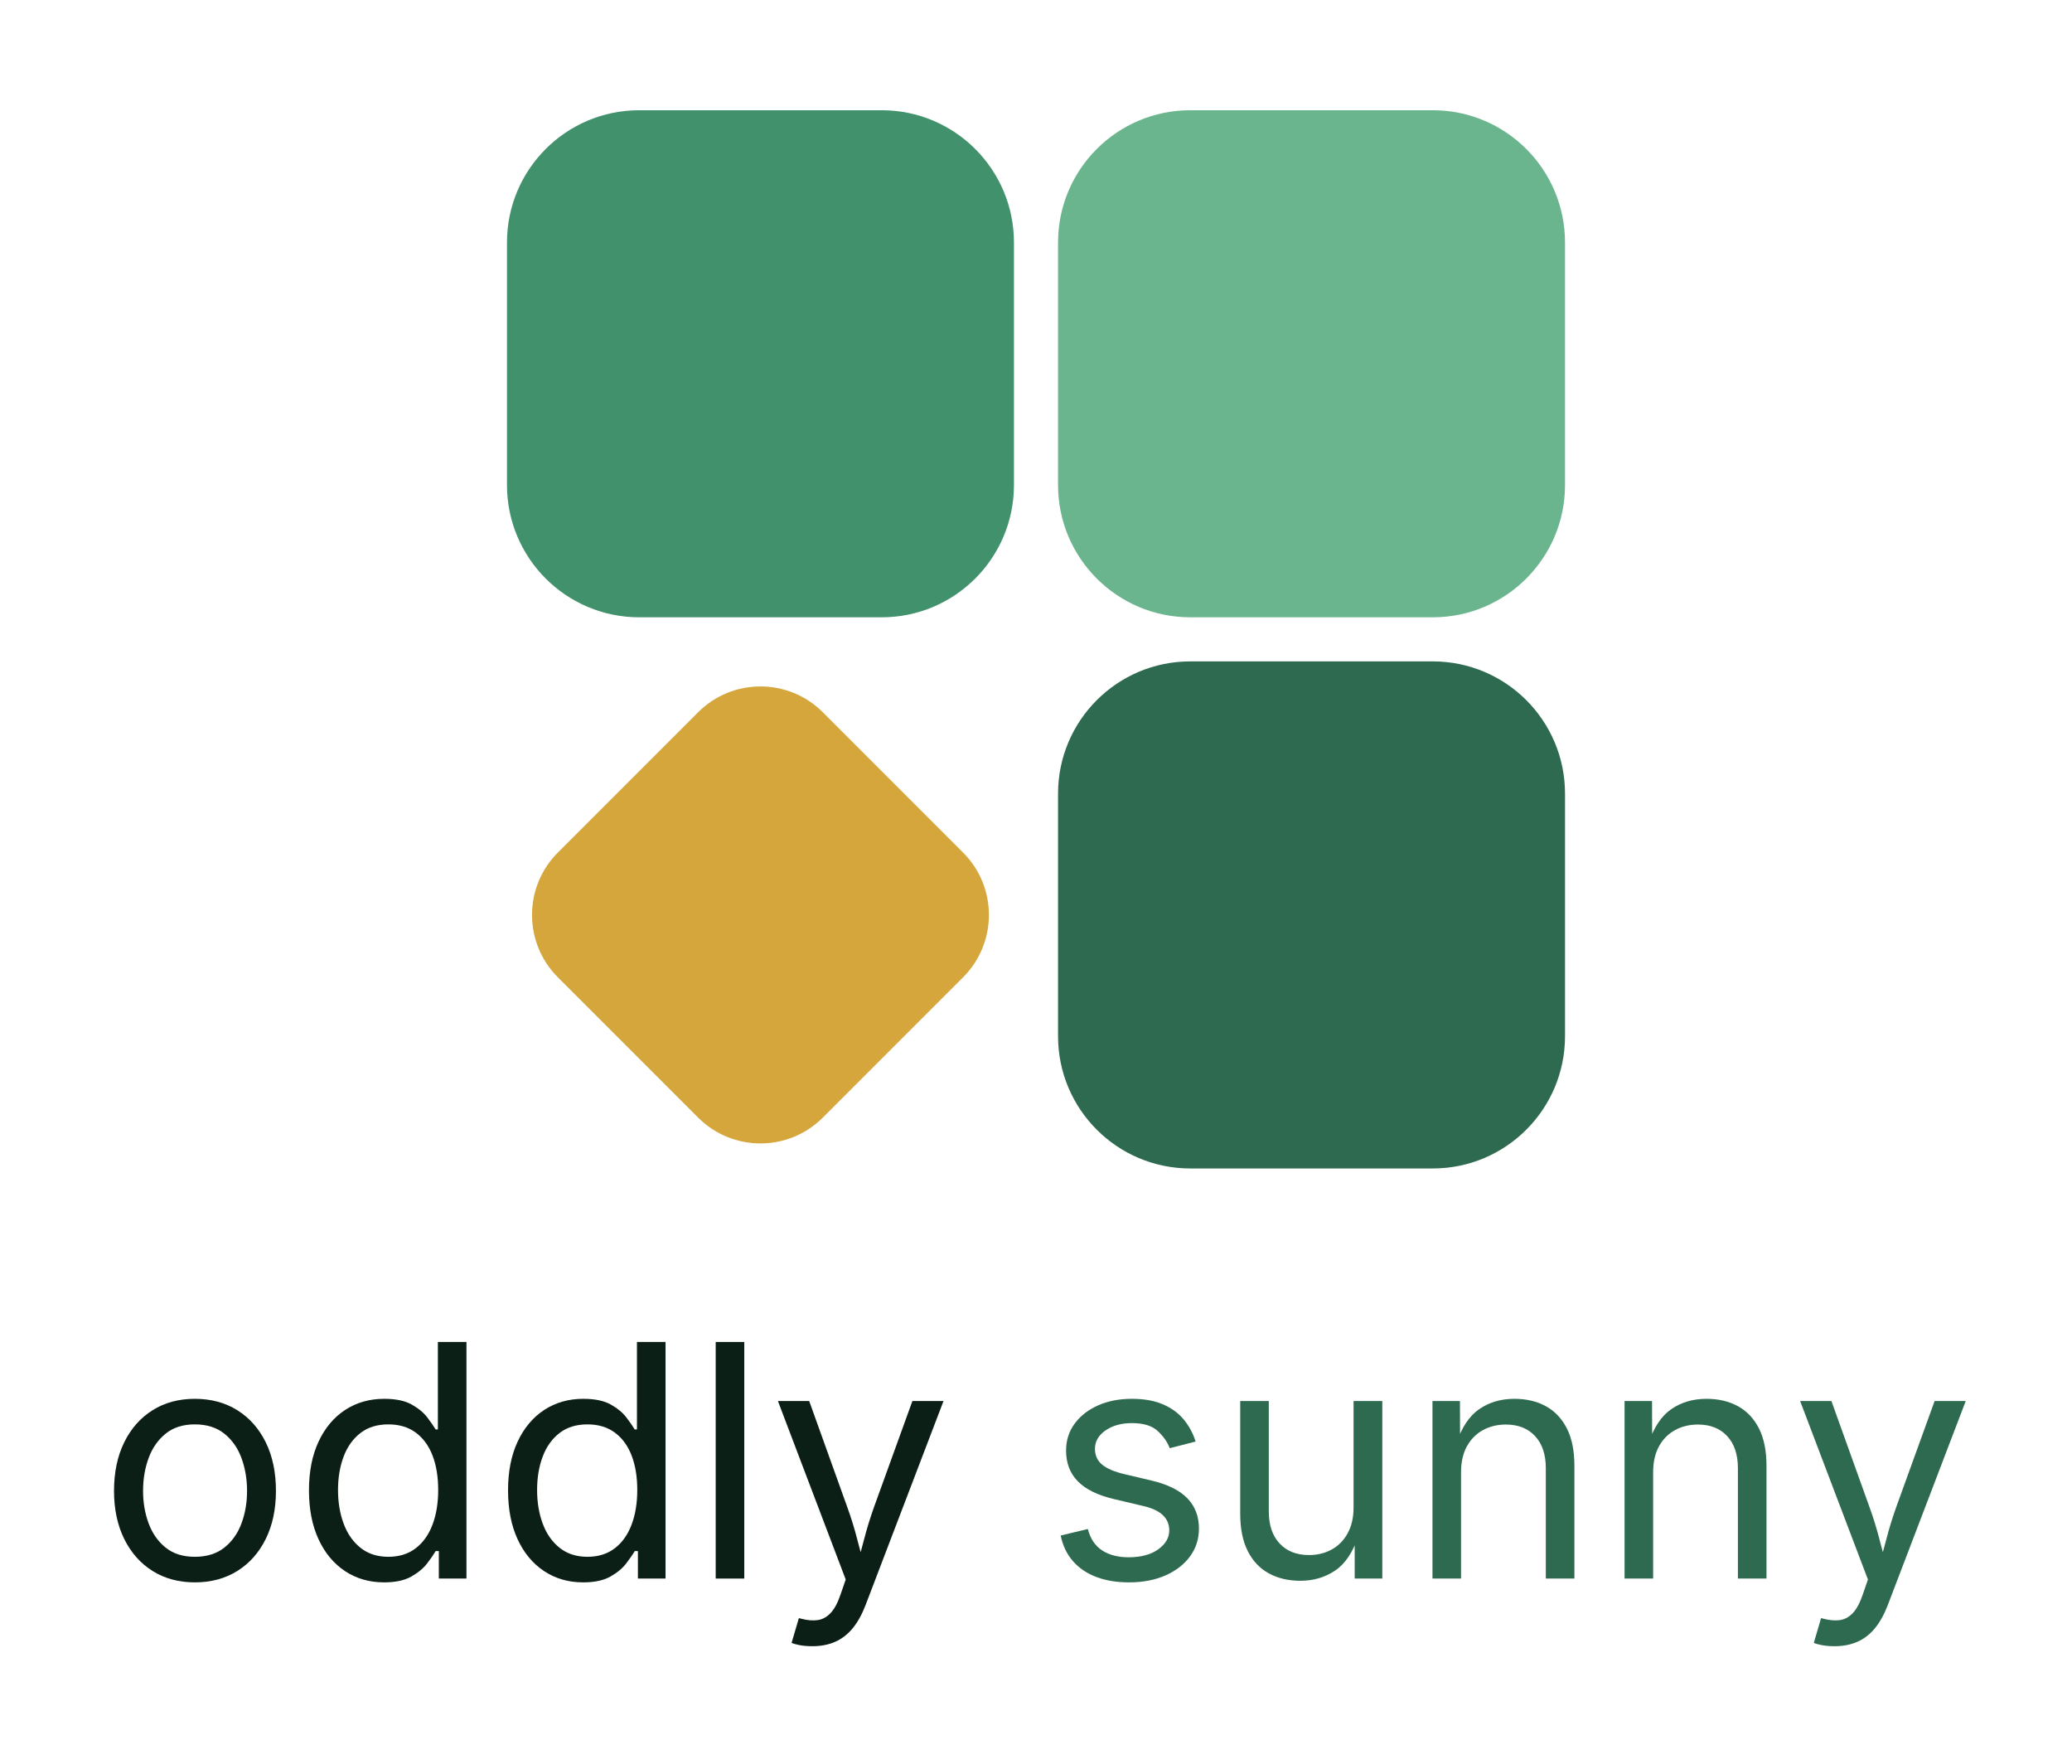
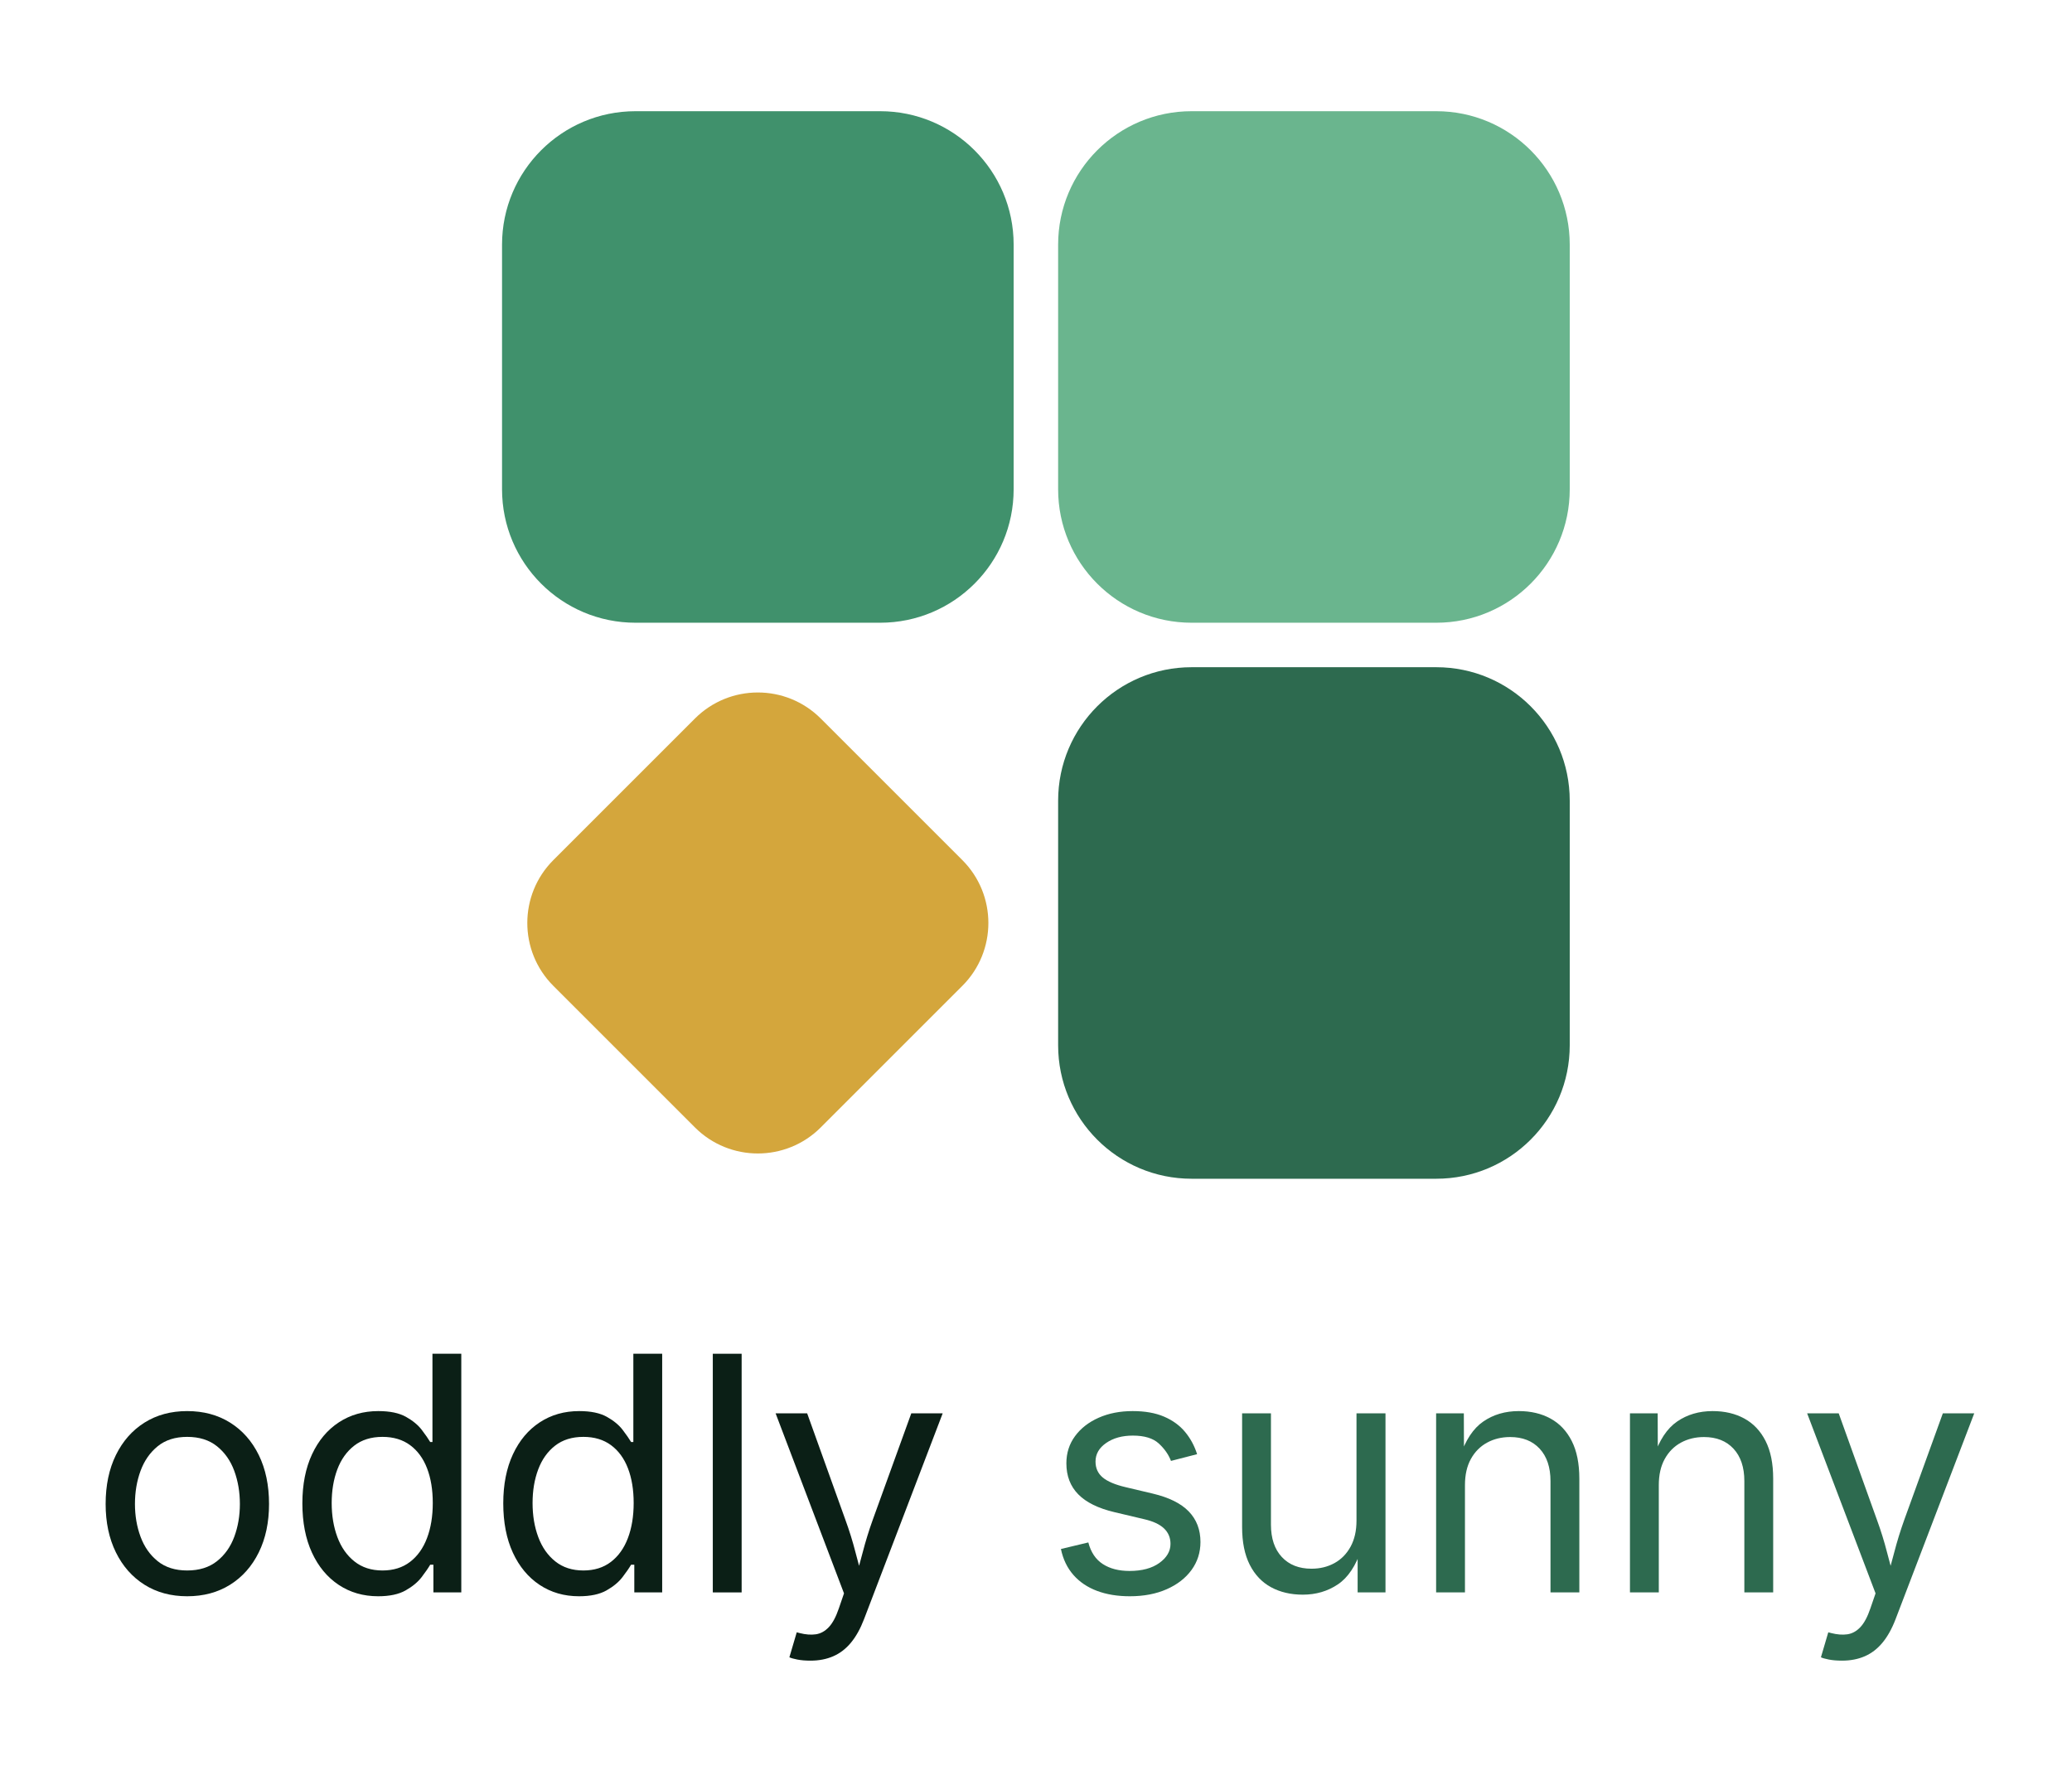
- <svg xmlns="http://www.w3.org/2000/svg" viewBox="-8 -8 188 160" width="188" height="160">
-   <g transform="translate(36 0)">
+ <svg xmlns="http://www.w3.org/2000/svg" viewBox="-8 -8 186.3 160" width="186.3" height="160">
+   <g transform="translate(35.14 0)">
    <rect x="2" y="2" width="46" height="46" rx="12" fill="#40916C" />
    <rect x="52" y="2" width="46" height="46" rx="12" fill="#6AB58E" />
    <rect x="52" y="52" width="46" height="46" rx="12" fill="#2D6A4F" />
    <rect x="8" y="58" width="34" height="34" rx="8" transform="rotate(45 25 75)" fill="#D4A63C" />
  </g>
-   <g transform="translate(-50.18 104.65) scale(0.39865)">
-     <path d="M150.149 77.507Q144.657 77.507 140.52 74.906Q136.383 72.304 134.07 67.607Q131.758 62.91 131.758 56.695Q131.758 50.371 134.07 45.656Q136.383 40.941 140.52 38.339Q144.657 35.738 150.149 35.738Q155.678 35.738 159.833 38.339Q163.988 40.941 166.301 45.656Q168.613 50.371 168.613 56.695Q168.613 62.91 166.301 67.607Q163.988 72.304 159.833 74.906Q155.678 77.507 150.149 77.507ZM150.149 71.69Q154.232 71.69 156.87 69.594Q159.508 67.498 160.772 64.084Q162.037 60.669 162.037 56.695Q162.037 52.684 160.772 49.233Q159.508 45.783 156.87 43.669Q154.232 41.555 150.149 41.555Q146.103 41.555 143.501 43.669Q140.899 45.783 139.635 49.215Q138.37 52.648 138.37 56.695Q138.37 60.669 139.635 64.084Q140.899 67.498 143.501 69.594Q146.103 71.69 150.149 71.69Z" fill="#0B1F16" />
-     <path d="M193.22 77.507Q188.197 77.507 184.331 74.942Q180.465 72.376 178.297 67.679Q176.129 62.982 176.129 56.55Q176.129 50.155 178.315 45.475Q180.501 40.796 184.367 38.267Q188.233 35.738 193.256 35.738Q197.194 35.738 199.507 37.038Q201.819 38.339 203.066 39.983Q204.312 41.627 204.963 42.711H205.469V22.802H211.973V76.64H205.686V70.389H204.963Q204.312 71.509 203.03 73.189Q201.747 74.869 199.417 76.188Q197.086 77.507 193.22 77.507ZM194.195 71.69Q197.881 71.69 200.41 69.757Q202.939 67.824 204.24 64.391Q205.541 60.958 205.541 56.478Q205.541 51.997 204.258 48.655Q202.976 45.313 200.446 43.434Q197.917 41.555 194.195 41.555Q190.365 41.555 187.818 43.542Q185.271 45.53 184.006 48.908Q182.741 52.286 182.741 56.478Q182.741 60.705 184.024 64.156Q185.307 67.607 187.872 69.648Q190.438 71.69 194.195 71.69Z" fill="#0B1F16" />
-     <path d="M238.53 77.507Q233.508 77.507 229.642 74.942Q225.775 72.376 223.607 67.679Q221.439 62.982 221.439 56.55Q221.439 50.155 223.625 45.475Q225.812 40.796 229.678 38.267Q233.544 35.738 238.566 35.738Q242.505 35.738 244.817 37.038Q247.13 38.339 248.376 39.983Q249.623 41.627 250.273 42.711H250.779V22.802H257.283V76.64H250.996V70.389H250.273Q249.623 71.509 248.34 73.189Q247.058 74.869 244.727 76.188Q242.396 77.507 238.53 77.507ZM239.506 71.69Q243.191 71.69 245.721 69.757Q248.25 67.824 249.551 64.391Q250.852 60.958 250.852 56.478Q250.852 51.997 249.569 48.655Q248.286 45.313 245.757 43.434Q243.228 41.555 239.506 41.555Q235.676 41.555 233.128 43.542Q230.581 45.53 229.316 48.908Q228.052 52.286 228.052 56.478Q228.052 60.705 229.334 64.156Q230.617 67.607 233.183 69.648Q235.748 71.69 239.506 71.69Z" fill="#0B1F16" />
-     <path d="M275.205 22.802V76.64H268.701V22.802Z" fill="#0B1F16" />
-     <path d="M285.973 91.274 287.635 85.637 288.321 85.818Q290.309 86.324 291.935 86.089Q293.561 85.854 294.861 84.481Q296.162 83.108 297.138 80.217L298.294 76.857L282.865 36.244H289.983L298.583 60.2Q299.956 63.957 300.896 67.643Q301.835 71.328 302.883 74.797H300.498Q301.546 71.328 302.503 67.625Q303.461 63.921 304.798 60.2L313.47 36.244H320.552L302.811 82.674Q301.582 85.89 299.866 87.968Q298.149 90.045 295.873 91.039Q293.597 92.033 290.742 92.033Q289.008 92.033 287.743 91.78Q286.479 91.527 285.973 91.274Z" fill="#0B1F16" />
-     <path d="M362.755 77.507Q358.6 77.507 355.366 76.297Q352.132 75.086 350.036 72.702Q347.94 70.317 347.218 66.848L353.396 65.367Q354.264 68.691 356.667 70.244Q359.069 71.798 362.683 71.798Q366.91 71.798 369.421 69.992Q371.933 68.185 371.933 65.692Q371.933 63.596 370.469 62.205Q369.006 60.814 366.007 60.127L359.286 58.537Q353.794 57.237 351.12 54.509Q348.446 51.781 348.446 47.517Q348.446 44.048 350.397 41.392Q352.349 38.737 355.727 37.237Q359.105 35.738 363.405 35.738Q367.561 35.738 370.469 36.984Q373.378 38.231 375.203 40.417Q377.027 42.603 377.931 45.457L372.041 46.975Q371.21 44.807 369.277 43.036Q367.344 41.266 363.441 41.266Q359.828 41.266 357.425 42.928Q355.022 44.59 355.022 47.119Q355.022 49.36 356.648 50.715Q358.274 52.07 361.815 52.901L367.922 54.346Q373.414 55.647 376.052 58.375Q378.689 61.103 378.689 65.258Q378.689 68.799 376.684 71.563Q374.679 74.328 371.083 75.917Q367.488 77.507 362.755 77.507Z" fill="#2D6A4F" />
-     <path d="M401.778 77.146Q397.695 77.146 394.606 75.466Q391.517 73.786 389.8 70.389Q388.084 66.993 388.084 61.898V36.244H394.588V61.356Q394.588 66.017 397.045 68.655Q399.502 71.292 403.729 71.292Q406.62 71.292 408.915 70.028Q411.209 68.763 412.546 66.324Q413.883 63.885 413.883 60.453V36.244H420.423V76.64H414.136V66.848H415.003Q413.124 72.521 409.673 74.833Q406.223 77.146 401.778 77.146Z" fill="#2D6A4F" />
-     <path d="M438.345 52.431V76.64H431.841V36.244H438.092L438.128 46.036H437.225Q439.067 40.435 442.482 38.086Q445.896 35.738 450.485 35.738Q454.568 35.738 457.64 37.418Q460.711 39.098 462.427 42.476Q464.144 45.855 464.144 50.986V76.64H457.64V51.528Q457.64 46.867 455.201 44.229Q452.762 41.591 448.534 41.591Q445.644 41.591 443.331 42.856Q441.019 44.12 439.682 46.541Q438.345 48.962 438.345 52.431Z" fill="#2D6A4F" />
-     <path d="M482.065 52.431V76.64H475.562V36.244H481.812L481.849 46.036H480.945Q482.788 40.435 486.203 38.086Q489.617 35.738 494.206 35.738Q498.289 35.738 501.36 37.418Q504.432 39.098 506.148 42.476Q507.864 45.855 507.864 50.986V76.64H501.36V51.528Q501.36 46.867 498.921 44.229Q496.482 41.591 492.255 41.591Q489.364 41.591 487.052 42.856Q484.739 44.12 483.402 46.541Q482.065 48.962 482.065 52.431Z" fill="#2D6A4F" />
-     <path d="M518.632 91.274 520.294 85.637 520.98 85.818Q522.968 86.324 524.594 86.089Q526.22 85.854 527.521 84.481Q528.821 83.108 529.797 80.217L530.953 76.857L515.524 36.244H522.643L531.242 60.2Q532.615 63.957 533.555 67.643Q534.494 71.328 535.542 74.797H533.157Q534.205 71.328 535.163 67.625Q536.12 63.921 537.457 60.2L546.129 36.244H553.211L535.47 82.674Q534.241 85.89 532.525 87.968Q530.809 90.045 528.532 91.039Q526.256 92.033 523.401 92.033Q521.667 92.033 520.402 91.78Q519.138 91.527 518.632 91.274Z" fill="#2D6A4F" />
-   </g>
+   <path d="M8.83 135.546Q6.64 135.546 4.991 134.509Q3.342 133.471 2.42 131.599Q1.498 129.726 1.498 127.249Q1.498 124.728 2.42 122.848Q3.342 120.969 4.991 119.931Q6.64 118.894 8.83 118.894Q11.034 118.894 12.69 119.931Q14.347 120.969 15.269 122.848Q16.19 124.728 16.19 127.249Q16.19 129.726 15.269 131.599Q14.347 133.471 12.69 134.509Q11.034 135.546 8.83 135.546ZM8.83 133.227Q10.458 133.227 11.509 132.391Q12.561 131.556 13.065 130.195Q13.569 128.833 13.569 127.249Q13.569 125.65 13.065 124.274Q12.561 122.899 11.509 122.056Q10.458 121.213 8.83 121.213Q7.217 121.213 6.179 122.056Q5.142 122.899 4.638 124.267Q4.134 125.636 4.134 127.249Q4.134 128.833 4.638 130.195Q5.142 131.556 6.179 132.391Q7.217 133.227 8.83 133.227Z" fill="#0B1F16" />
+   <path d="M26 135.546Q23.998 135.546 22.456 134.523Q20.915 133.5 20.051 131.628Q19.187 129.755 19.187 127.191Q19.187 124.642 20.058 122.776Q20.929 120.911 22.471 119.903Q24.012 118.894 26.014 118.894Q27.584 118.894 28.506 119.413Q29.428 119.931 29.925 120.587Q30.422 121.242 30.681 121.674H30.883V113.738H33.476V135.2H30.969V132.708H30.681Q30.422 133.155 29.911 133.824Q29.399 134.494 28.47 135.02Q27.541 135.546 26 135.546ZM26.389 133.227Q27.858 133.227 28.866 132.456Q29.875 131.685 30.393 130.317Q30.912 128.949 30.912 127.162Q30.912 125.376 30.4 124.044Q29.889 122.711 28.881 121.962Q27.872 121.213 26.389 121.213Q24.862 121.213 23.846 122.006Q22.831 122.798 22.327 124.145Q21.823 125.492 21.823 127.162Q21.823 128.848 22.334 130.223Q22.845 131.599 23.868 132.413Q24.891 133.227 26.389 133.227Z" fill="#0B1F16" />
+   <path d="M44.063 135.546Q42.061 135.546 40.519 134.523Q38.978 133.5 38.114 131.628Q37.25 129.755 37.25 127.191Q37.25 124.642 38.121 122.776Q38.992 120.911 40.534 119.903Q42.075 118.894 44.077 118.894Q45.647 118.894 46.569 119.413Q47.491 119.931 47.988 120.587Q48.485 121.242 48.744 121.674H48.946V113.738H51.539V135.2H49.032V132.708H48.744Q48.485 133.155 47.974 133.824Q47.462 134.494 46.533 135.02Q45.604 135.546 44.063 135.546ZM44.452 133.227Q45.921 133.227 46.929 132.456Q47.938 131.685 48.456 130.317Q48.975 128.949 48.975 127.162Q48.975 125.376 48.463 124.044Q47.952 122.711 46.944 121.962Q45.935 121.213 44.452 121.213Q42.925 121.213 41.909 122.006Q40.894 122.798 40.39 124.145Q39.885 125.492 39.885 127.162Q39.885 128.848 40.397 130.223Q40.908 131.599 41.931 132.413Q42.954 133.227 44.452 133.227Z" fill="#0B1F16" />
+   <path d="M58.683 113.738V135.2H56.09V113.738Z" fill="#0B1F16" />
+   <path d="M62.976 141.034 63.638 138.787 63.912 138.859Q64.704 139.06 65.352 138.967Q66 138.873 66.519 138.326Q67.038 137.778 67.427 136.626L67.887 135.286L61.737 119.096H64.574L68.003 128.646Q68.55 130.144 68.925 131.613Q69.299 133.083 69.717 134.465H68.766Q69.184 133.083 69.566 131.606Q69.947 130.13 70.48 128.646L73.937 119.096H76.76L69.688 137.606Q69.198 138.887 68.514 139.716Q67.83 140.544 66.922 140.94Q66.015 141.336 64.877 141.336Q64.186 141.336 63.681 141.235Q63.177 141.135 62.976 141.034Z" fill="#0B1F16" />
+   <path d="M93.585 135.546Q91.928 135.546 90.639 135.063Q89.35 134.581 88.514 133.63Q87.679 132.679 87.391 131.296L89.854 130.706Q90.2 132.031 91.158 132.65Q92.115 133.27 93.556 133.27Q95.241 133.27 96.242 132.55Q97.243 131.829 97.243 130.835Q97.243 130 96.66 129.445Q96.077 128.891 94.881 128.617L92.202 127.983Q90.012 127.465 88.947 126.377Q87.881 125.29 87.881 123.59Q87.881 122.207 88.658 121.149Q89.436 120.09 90.783 119.492Q92.13 118.894 93.844 118.894Q95.5 118.894 96.66 119.391Q97.82 119.888 98.547 120.76Q99.274 121.631 99.635 122.769L97.287 123.374Q96.955 122.51 96.185 121.804Q95.414 121.098 93.858 121.098Q92.418 121.098 91.46 121.761Q90.502 122.423 90.502 123.432Q90.502 124.325 91.15 124.865Q91.799 125.405 93.21 125.736L95.645 126.313Q97.834 126.831 98.885 127.919Q99.937 129.006 99.937 130.663Q99.937 132.074 99.138 133.176Q98.338 134.278 96.905 134.912Q95.472 135.546 93.585 135.546Z" fill="#2D6A4F" />
+   <path d="M109.141 135.402Q107.514 135.402 106.282 134.732Q105.051 134.062 104.366 132.708Q103.682 131.354 103.682 129.323V119.096H106.275V129.107Q106.275 130.965 107.254 132.017Q108.234 133.068 109.919 133.068Q111.072 133.068 111.986 132.564Q112.901 132.06 113.434 131.088Q113.967 130.115 113.967 128.747V119.096H116.574V135.2H114.068V131.296H114.413Q113.664 133.558 112.289 134.48Q110.913 135.402 109.141 135.402Z" fill="#2D6A4F" />
+   <path d="M123.719 125.549V135.2H121.126V119.096H123.618L123.632 123H123.272Q124.007 120.767 125.368 119.831Q126.729 118.894 128.558 118.894Q130.186 118.894 131.41 119.564Q132.635 120.234 133.319 121.581Q134.003 122.928 134.003 124.973V135.2H131.41V125.189Q131.41 123.331 130.438 122.279Q129.466 121.228 127.781 121.228Q126.628 121.228 125.706 121.732Q124.784 122.236 124.251 123.201Q123.719 124.166 123.719 125.549Z" fill="#2D6A4F" />
+   <path d="M141.148 125.549V135.2H138.555V119.096H141.047L141.061 123H140.701Q141.436 120.767 142.797 119.831Q144.158 118.894 145.988 118.894Q147.615 118.894 148.84 119.564Q150.064 120.234 150.748 121.581Q151.432 122.928 151.432 124.973V135.2H148.84V125.189Q148.84 123.331 147.867 122.279Q146.895 121.228 145.21 121.228Q144.057 121.228 143.135 121.732Q142.214 122.236 141.681 123.201Q141.148 124.166 141.148 125.549Z" fill="#2D6A4F" />
+   <path d="M155.725 141.034 156.387 138.787 156.661 138.859Q157.453 139.06 158.102 138.967Q158.75 138.873 159.268 138.326Q159.787 137.778 160.176 136.626L160.637 135.286L154.486 119.096H157.324L160.752 128.646Q161.299 130.144 161.674 131.613Q162.048 133.083 162.466 134.465H161.515Q161.933 133.083 162.315 131.606Q162.697 130.13 163.229 128.646L166.687 119.096H169.51L162.437 137.606Q161.948 138.887 161.263 139.716Q160.579 140.544 159.672 140.94Q158.764 141.336 157.626 141.336Q156.935 141.336 156.431 141.235Q155.927 141.135 155.725 141.034Z" fill="#2D6A4F" />
</svg>
